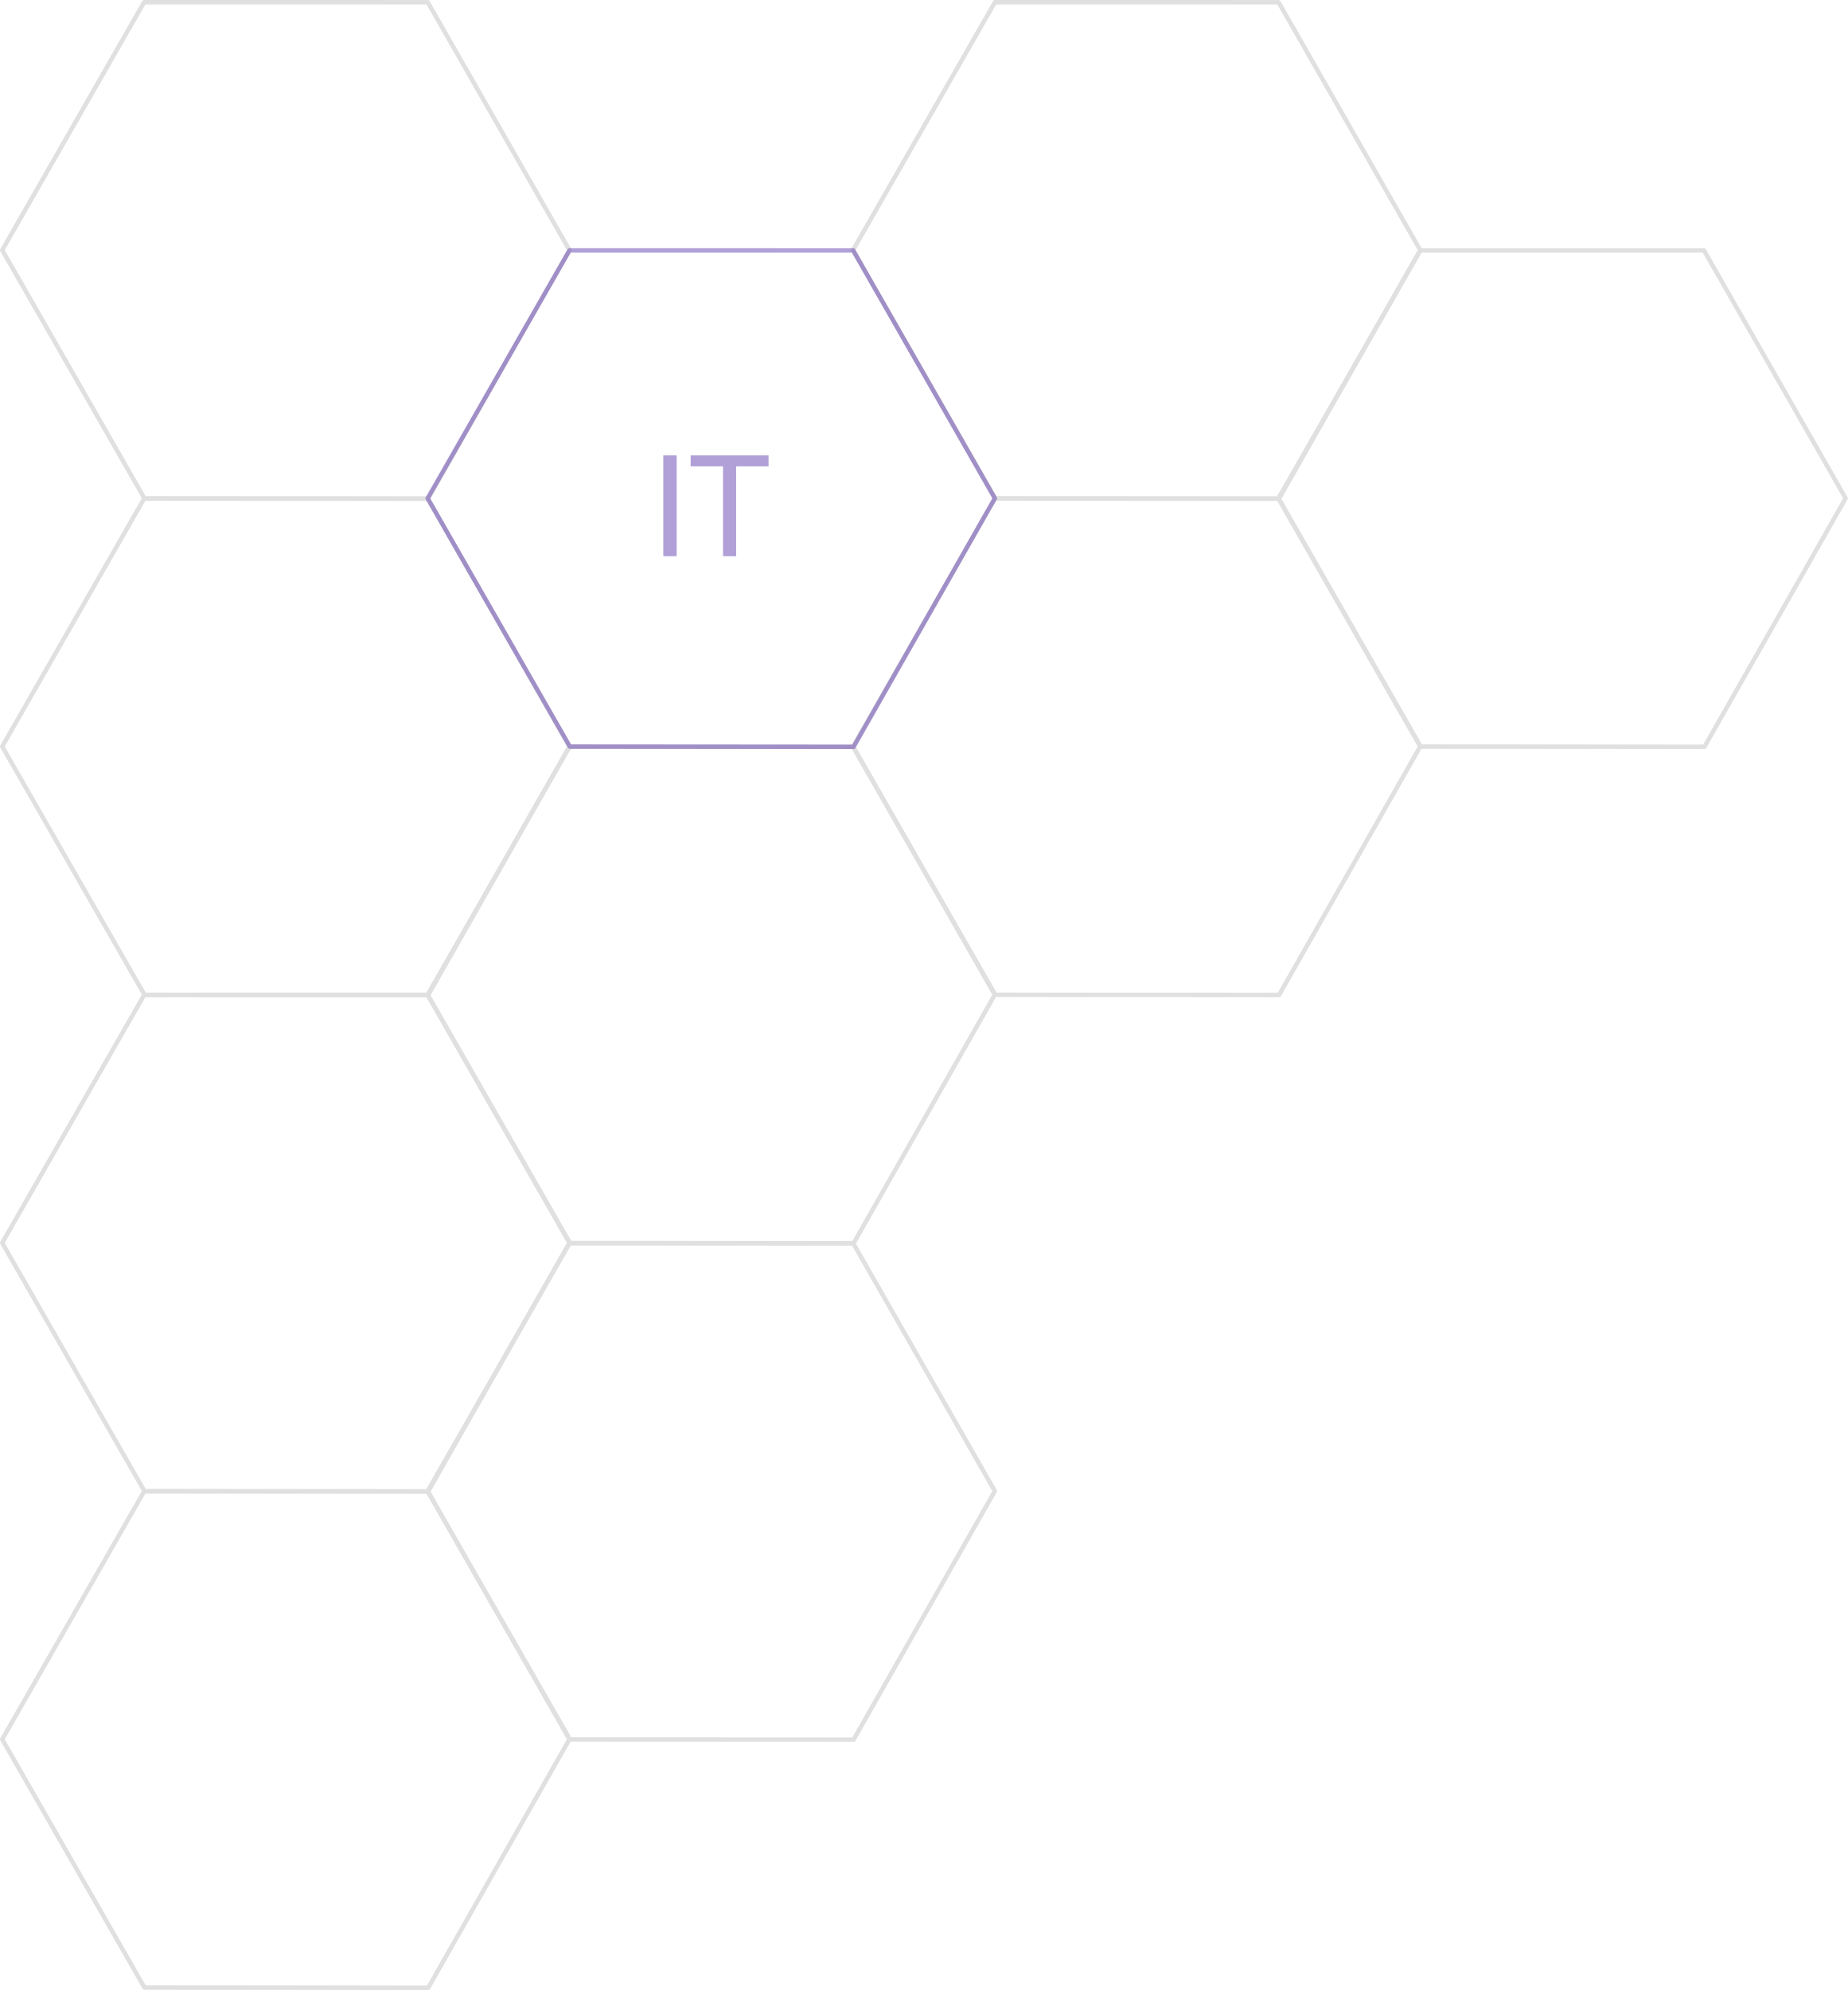
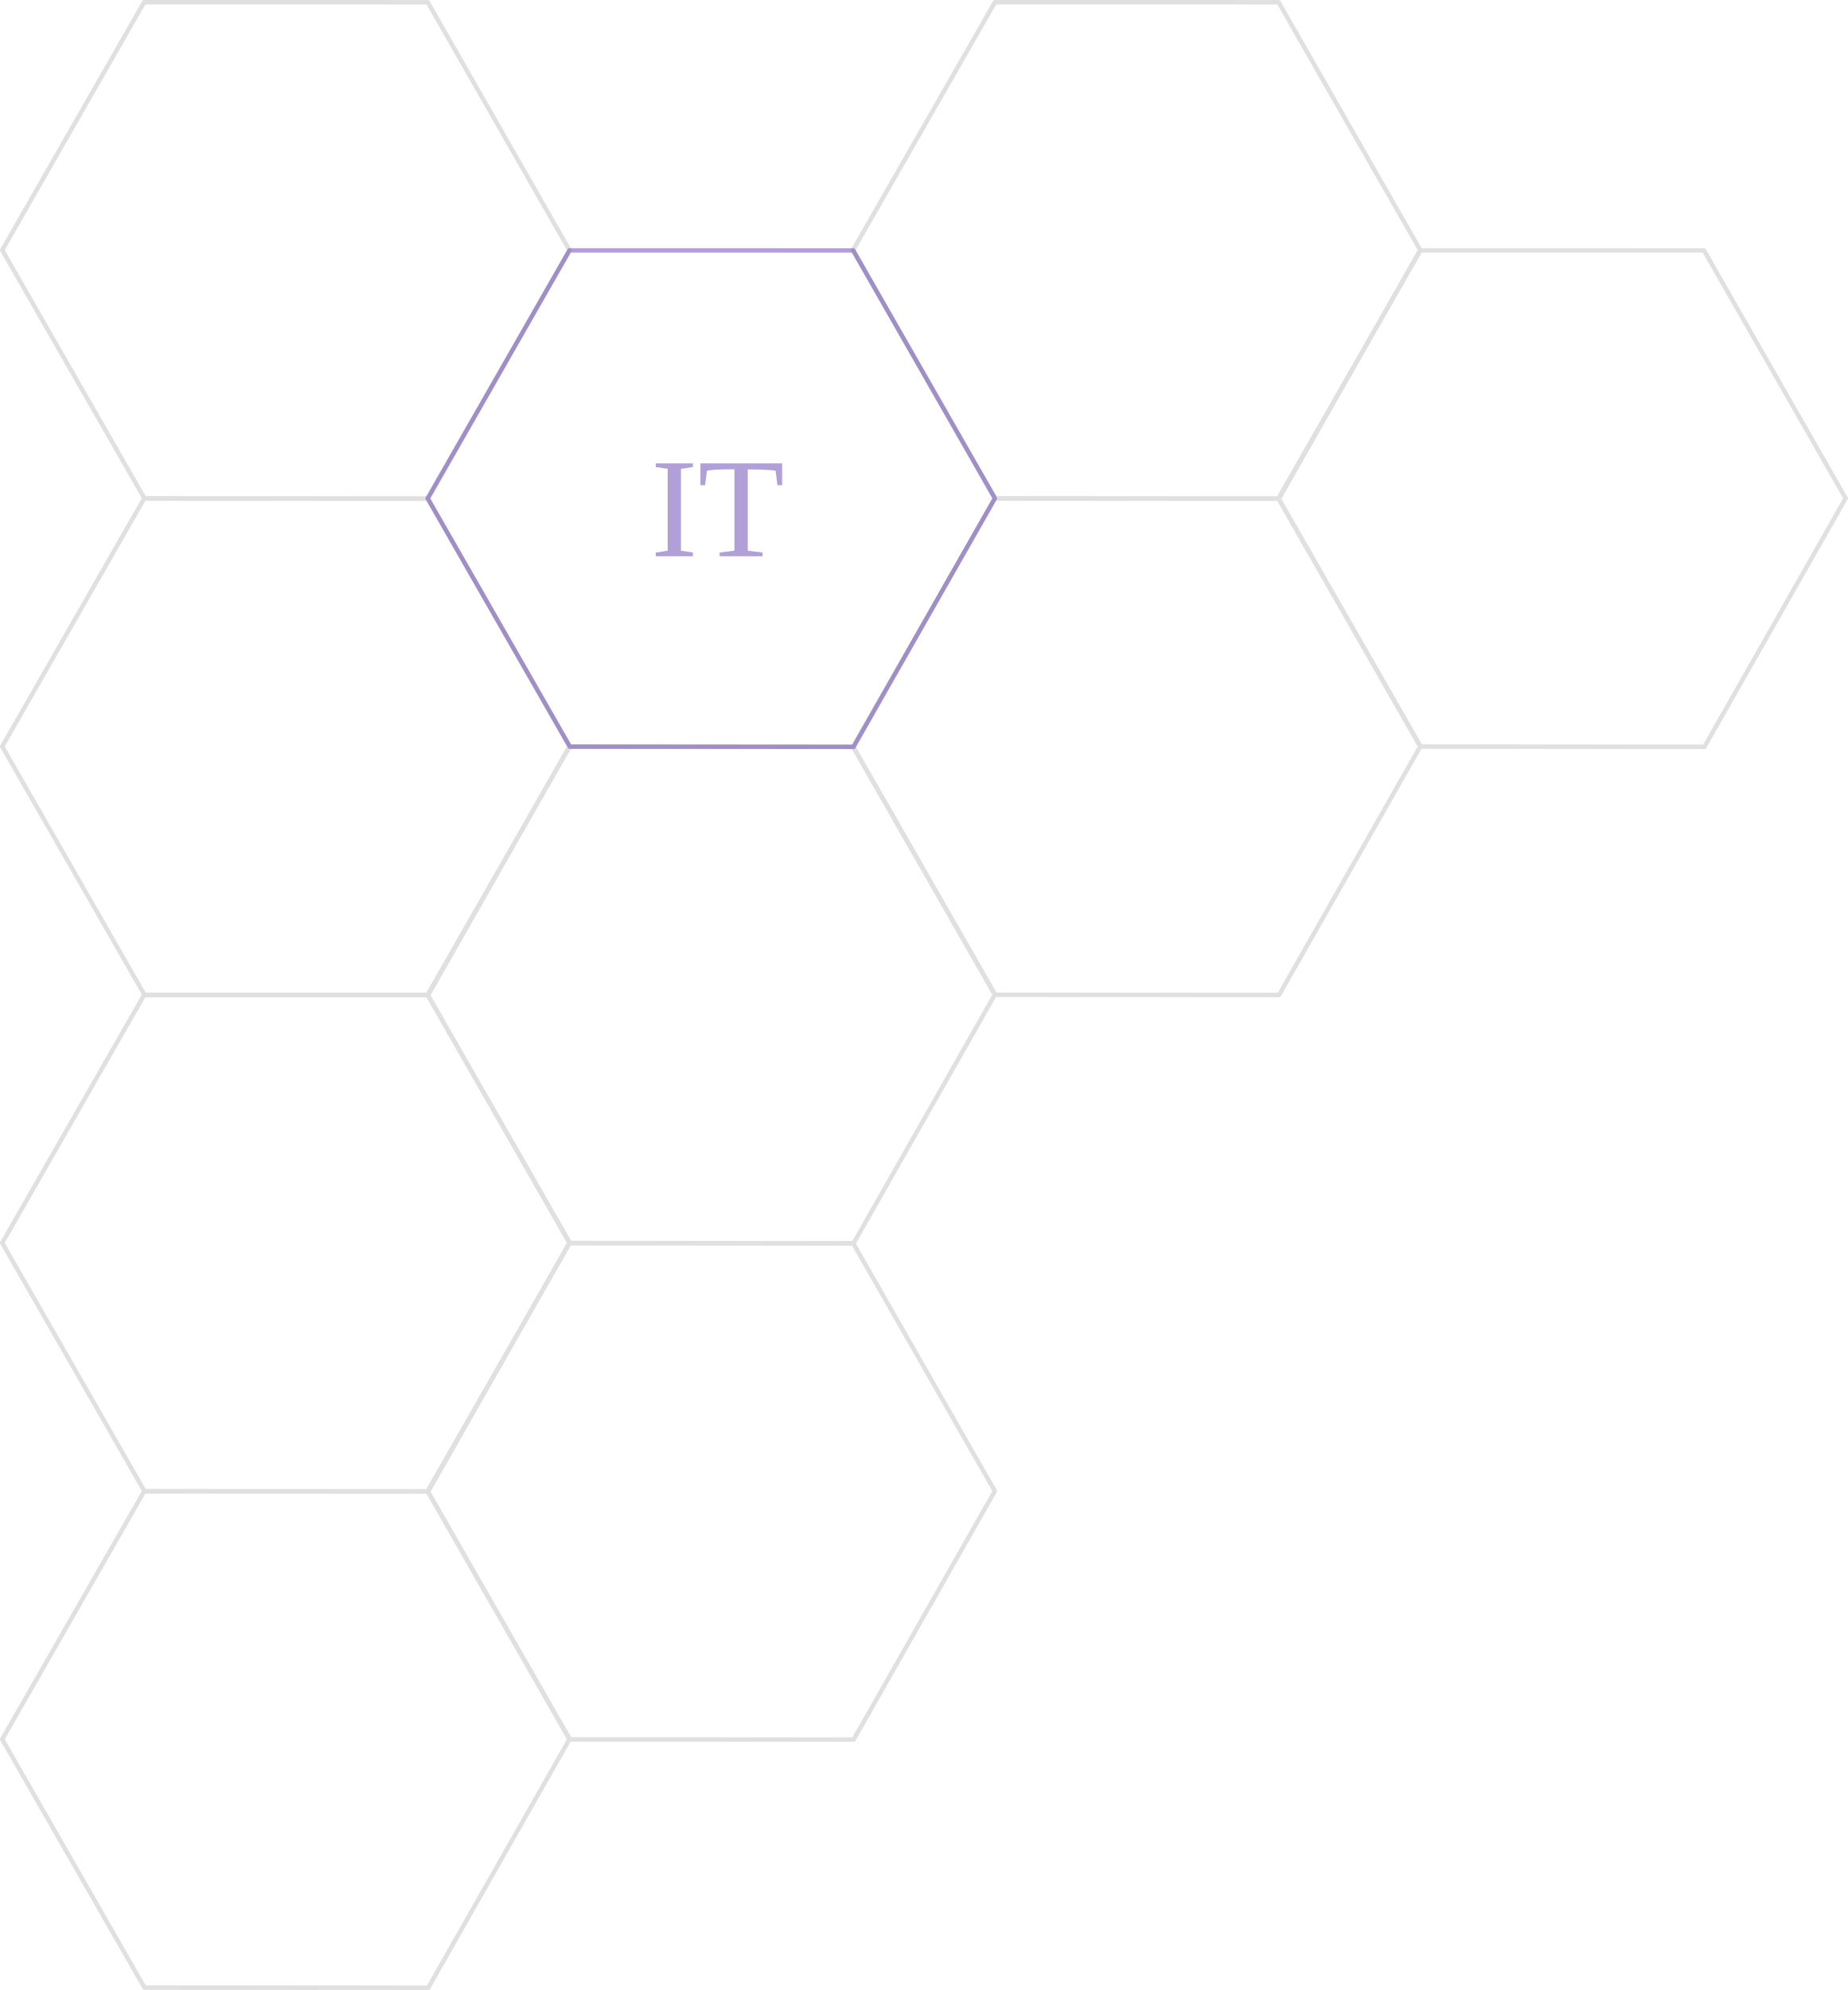
<svg xmlns="http://www.w3.org/2000/svg" width="417" height="449" viewBox="0 0 417 449">
  <g id="Group_378" data-name="Group 378" transform="translate(0.5 -15.5)">
    <path id="Path_113" data-name="Path 113" d="M1680.577,176.476l-32.022,55.93,32.1,56.022,64.033.047,31.866-56.064-31.967-55.928Z" transform="translate(-1648.554 -160.476)" fill="none" stroke="#e0e0e0" stroke-linejoin="round" stroke-width="1" />
    <path id="Path_118" data-name="Path 118" d="M1680.577,176.476l-32.022,55.93,32.1,56.022,64.033.047,31.866-56.064-31.967-55.928Z" transform="translate(-1648.554 -48.476)" fill="none" stroke="#e0e0e0" stroke-linejoin="round" stroke-width="1" />
    <path id="Path_119" data-name="Path 119" d="M1680.577,176.476l-32.022,55.93,32.1,56.022,64.033.047,31.866-56.064-31.967-55.928Z" transform="translate(-1648.554 63.524)" fill="none" stroke="#e0e0e0" stroke-linejoin="round" stroke-width="1" />
    <path id="Path_121" data-name="Path 121" d="M1680.577,176.476l-32.022,55.93,32.1,56.022,64.033.047,31.866-56.064-31.967-55.928Z" transform="translate(-1552.554 7.524)" fill="none" stroke="#e0e0e0" stroke-linejoin="round" stroke-width="1" />
    <path id="Path_122" data-name="Path 122" d="M1680.577,176.476l-32.022,55.93,32.1,56.022,64.033.047,31.866-56.064-31.967-55.928Z" transform="translate(-1456.554 -48.476)" fill="none" stroke="#e0e0e0" stroke-linejoin="round" stroke-width="1" />
    <path id="Path_126" data-name="Path 126" d="M1680.577,176.476l-32.022,55.93,32.1,56.022,64.033.047,31.866-56.064-31.967-55.928Z" transform="translate(-1456.554 -160.476)" fill="none" stroke="#e0e0e0" stroke-linejoin="round" stroke-width="1" />
    <path id="Path_127" data-name="Path 127" d="M1680.577,176.476l-32.022,55.93,32.1,56.022,64.033.047,31.866-56.064-31.967-55.928Z" transform="translate(-1552.554 119.524)" fill="none" stroke="#e0e0e0" stroke-linejoin="round" stroke-width="1" />
    <path id="Path_128" data-name="Path 128" d="M1680.577,176.476l-32.022,55.93,32.1,56.022,64.033.047,31.866-56.064-31.967-55.928Z" transform="translate(-1360.554 -104.476)" fill="none" stroke="#e0e0e0" stroke-linejoin="round" stroke-width="1" />
    <path id="Path_129" data-name="Path 129" d="M1680.577,176.476l-32.022,55.93,32.1,56.022,64.033.047,31.866-56.064-31.967-55.928Z" transform="translate(-1648.554 175.524)" fill="none" stroke="#e0e0e0" stroke-linejoin="round" stroke-width="1" />
    <g id="Group_383" data-name="Group 383" opacity="0.45">
      <path id="Path_120" data-name="Path 120" d="M1680.577,176.476l-32.022,55.93,32.1,56.022,64.033.047,31.866-56.064-31.967-55.928Z" transform="translate(-1552.554 -104.476)" fill="none" stroke="#522da8" stroke-linejoin="round" stroke-width="1" />
-       <text id="IT" transform="translate(160 141)" fill="#522da8" font-size="32" font-family="Roboto-Regular, Roboto">
-         <tspan x="-13.672" y="0">IT</tspan>
+       <text id="IT" transform="translate(160 141)" fill="#522da8" font-size="32" font-family="Baloo 2">
+         <tspan x="-13.672" y="0" style="font-family: Baloo 2">IT</tspan>
      </text>
    </g>
  </g>
</svg>
